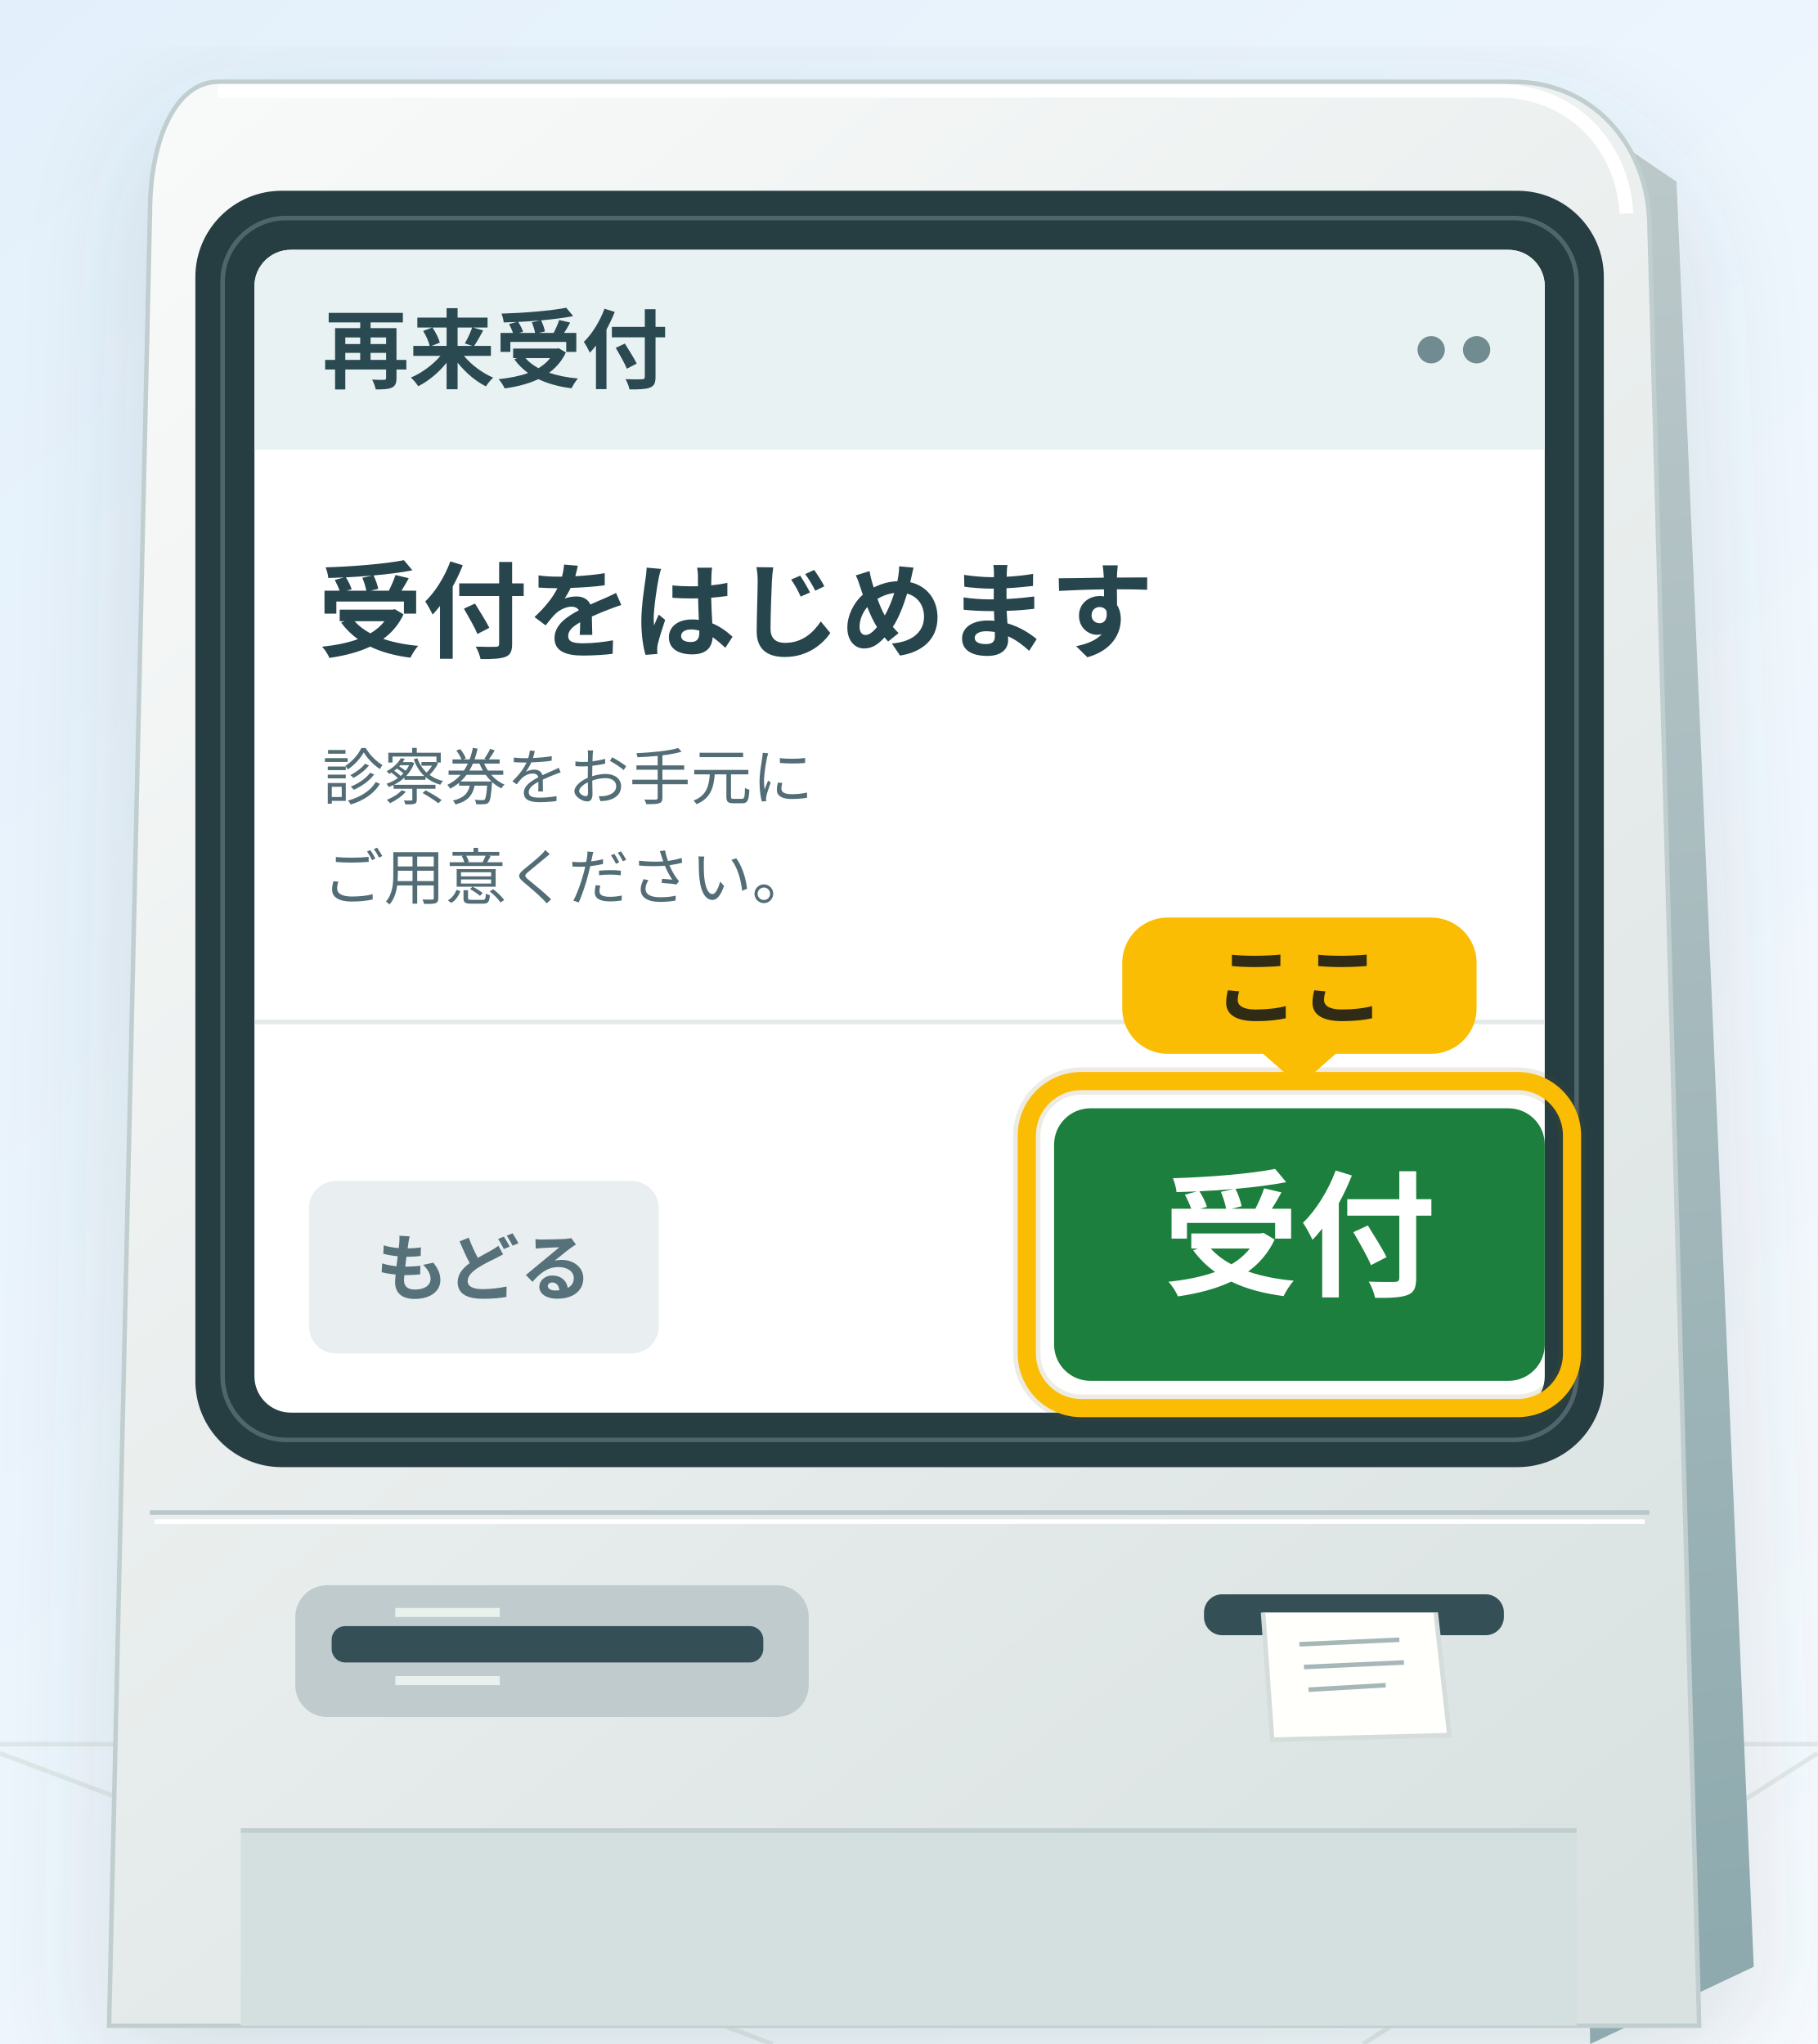
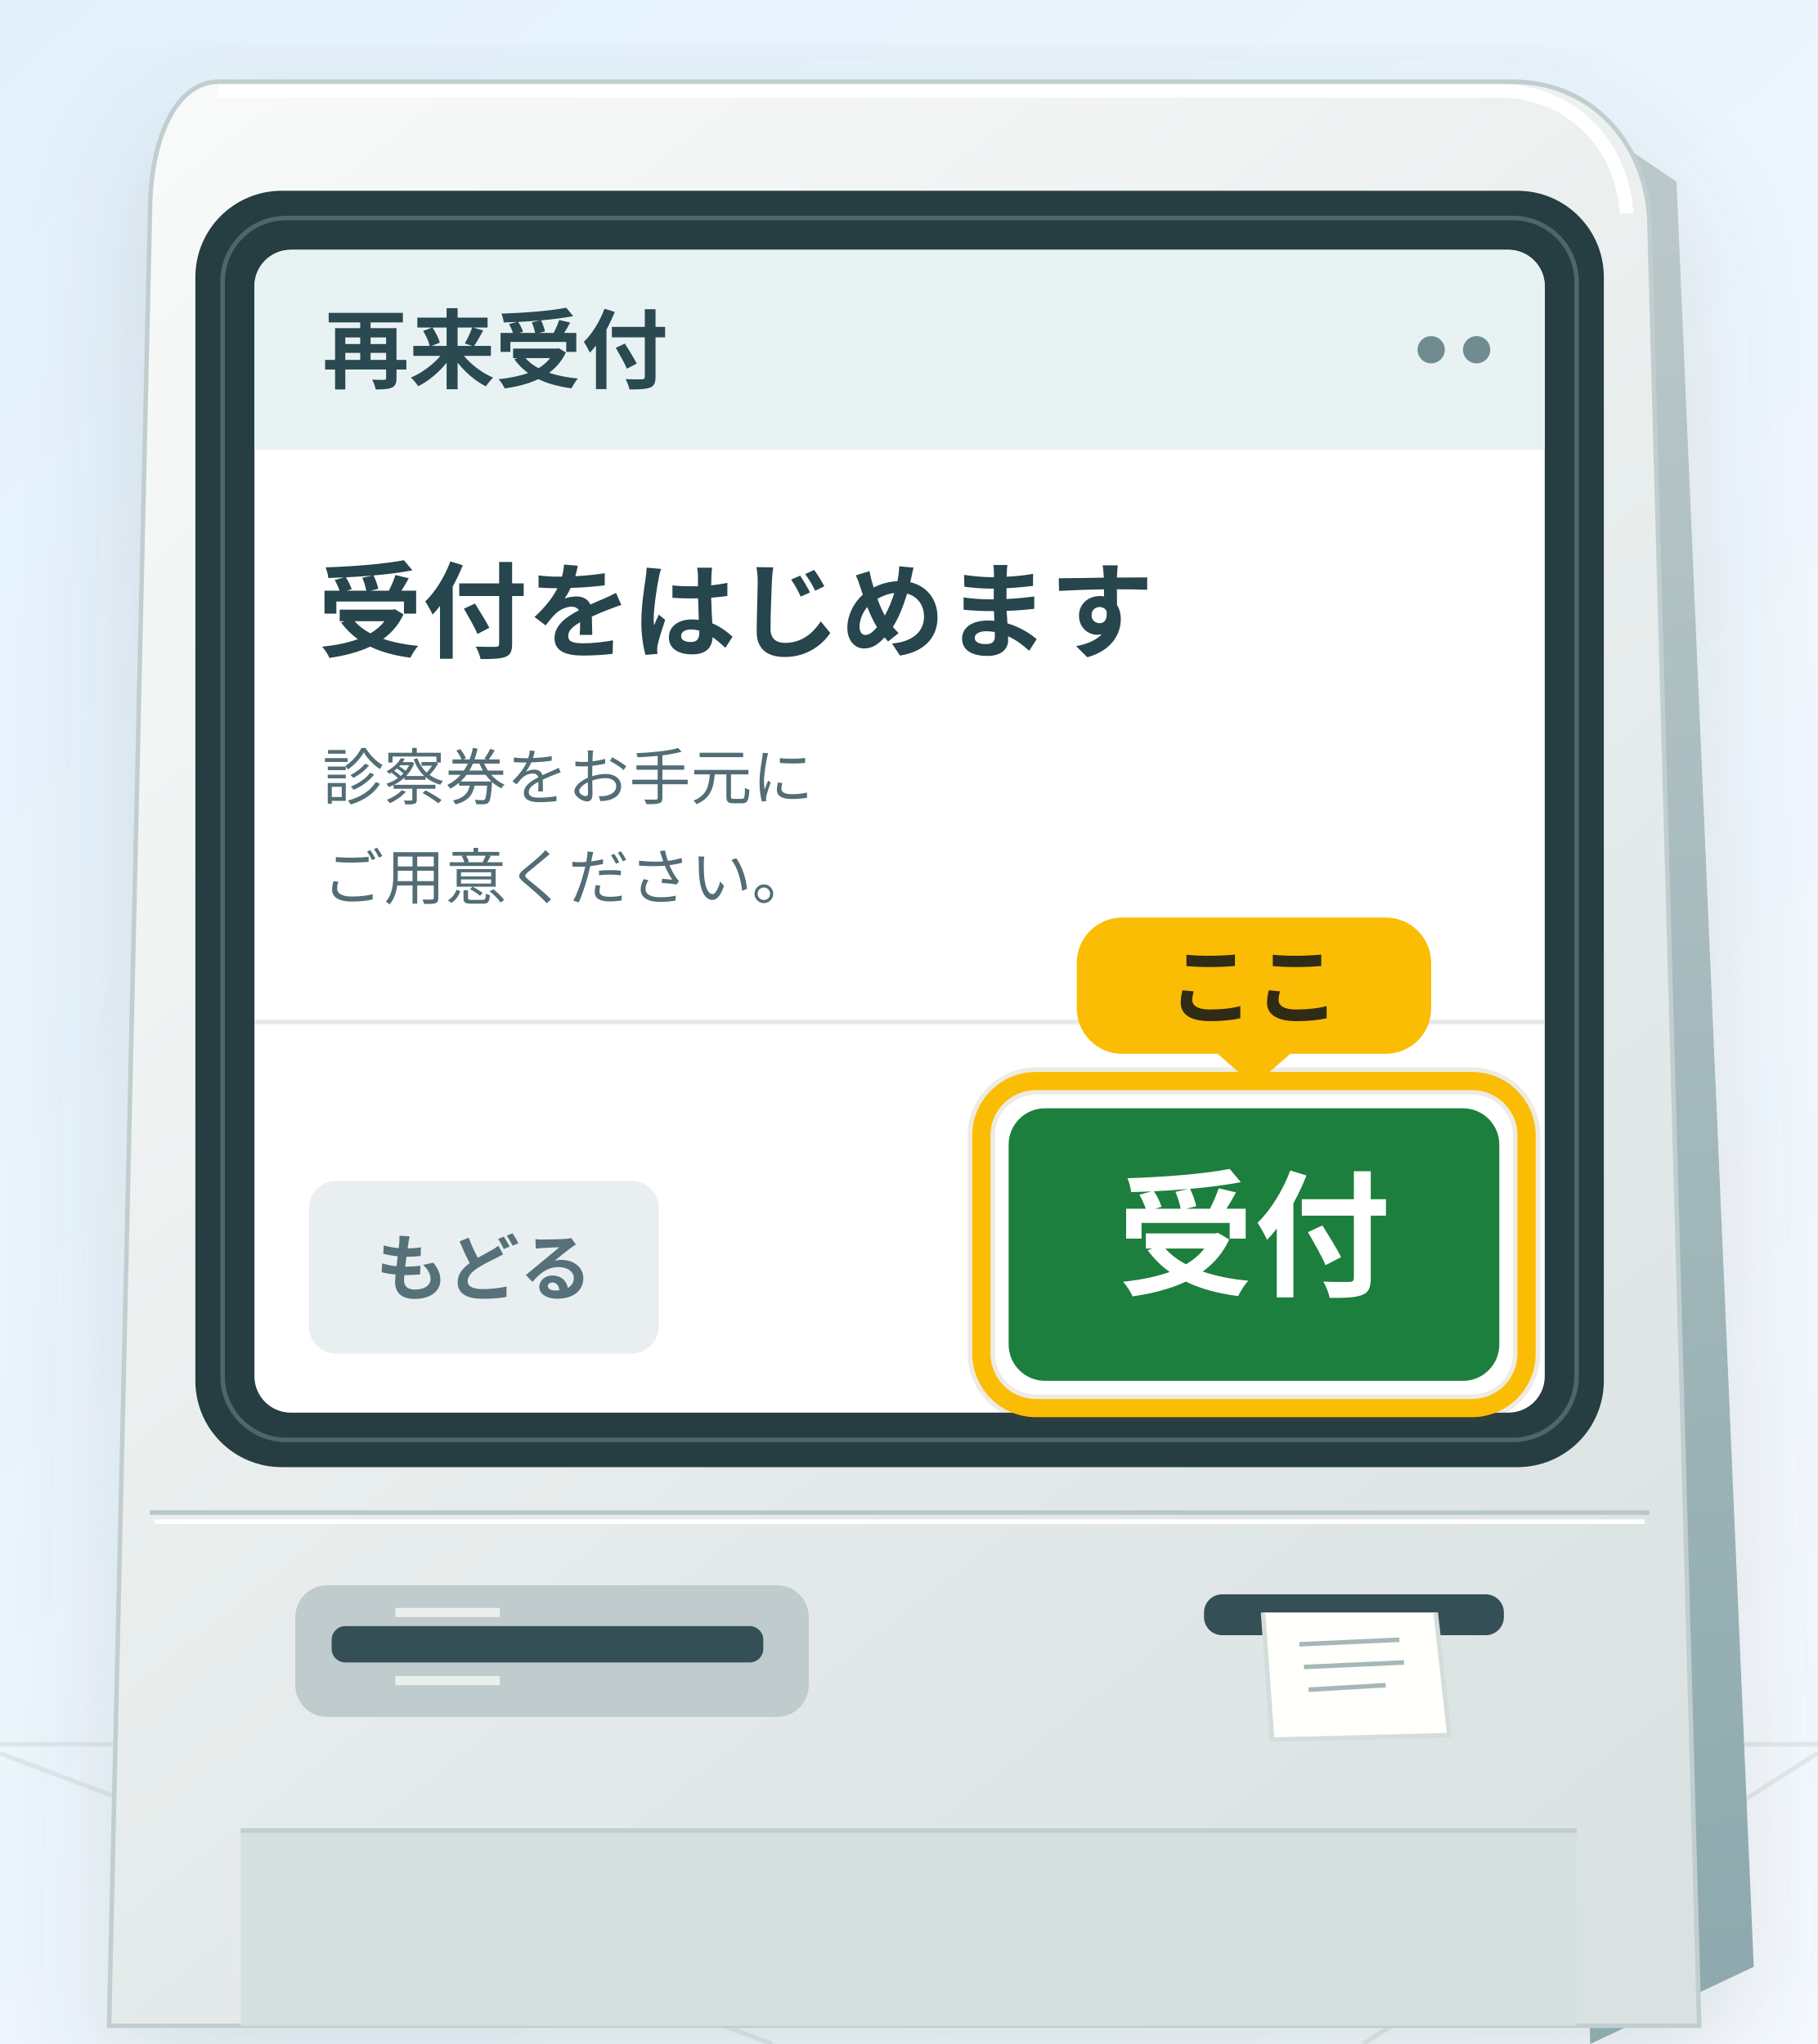
<svg xmlns="http://www.w3.org/2000/svg" viewBox="0 0 400 450" fill="none">
  <defs>
    <linearGradient id="room" x1="0" y1="0" x2="400" y2="450" gradientUnits="userSpaceOnUse">
      <stop stop-color="#E3F0FB" />
      <stop offset="1" stop-color="#F8FBFF" />
    </linearGradient>
    <linearGradient id="body" x1="36" y1="30" x2="350" y2="430" gradientUnits="userSpaceOnUse">
      <stop stop-color="#F8FAF9" />
      <stop offset="1" stop-color="#D9E1E1" />
    </linearGradient>
    <linearGradient id="side" x1="338" y1="40" x2="390" y2="430" gradientUnits="userSpaceOnUse">
      <stop stop-color="#BBC8CA" />
      <stop offset="1" stop-color="#8EAAAE" />
    </linearGradient>
    <filter id="shadow" x="-30%" y="-15%" width="160%" height="145%">
      <feDropShadow dx="0" dy="10" stdDeviation="13" flood-color="#395B59" flood-opacity=".16" />
    </filter>
  </defs>
  <path fill="url(#room)" d="M0 0h400v450H0z" />
  <path d="M0 384h400M0 386l170 64M400 386l-100 64" stroke="#CAD7D2" stroke-opacity=".45" />
  <g filter="url(#shadow)">
    <path d="m341 21 28 19 17 393-36 17-9-429Z" fill="url(#side)" />
    <path d="M48 18h285c17 0 29 13 30 30l11 398H24L33 47c0-17 6-29 15-29Z" fill="url(#body)" stroke="#C1CECF" />
    <path d="M48 20h282c15 0 27 11 28 27" stroke="white" stroke-width="3" />
    <rect x="43" y="42" width="310" height="281" rx="19" fill="#263C43" />
    <rect x="49" y="48" width="298" height="269" rx="14" stroke="#50656C" />
    <rect x="56" y="55" width="284" height="256" rx="8" fill="#FFFFFF" />
    <path d="M64 55h268a8 8 0 0 1 8 8v36H56V63a8 8 0 0 1 8-8Z" fill="#E9F2F3" />
    <text x="71" y="84" fill="#294951" font-family="Hiragino Sans, Yu Gothic, sans-serif" font-size="19" font-weight="600">再来受付</text>
    <g fill="#6F8C91">
      <circle cx="315" cy="77" r="3" />
      <circle cx="325" cy="77" r="3" />
    </g>
    <text x="70" y="143" fill="#28454E" font-family="Hiragino Sans, Yu Gothic, sans-serif" font-size="23" font-weight="600">受付をはじめます</text>
    <text x="71" y="176" fill="#536D76" font-family="Hiragino Sans, Yu Gothic, sans-serif" font-size="13.5">診察券をお手元に</text>
    <text x="71" y="198" fill="#536D76" font-family="Hiragino Sans, Yu Gothic, sans-serif" font-size="13.5">ご用意ください。</text>
    <path d="M56 225h284" stroke="#E4E9EA" />
    <rect x="68" y="260" width="77" height="38" rx="6" fill="#E9EEF0" />
    <text x="106.5" y="285" fill="#56717A" font-family="Hiragino Sans, Yu Gothic, sans-serif" font-size="16" font-weight="600" text-anchor="middle">もどる</text>
-     <rect id="reception" x="232" y="244" width="108" height="60" rx="8" fill="#1E7F3C" />
-     <text x="286" y="283" fill="white" font-family="Hiragino Sans, Yu Gothic, sans-serif" font-size="30" font-weight="600" text-anchor="middle">受付</text>
+     <rect id="reception" x="222" y="244" width="108" height="60" rx="8" fill="#1E7F3C" />
+     <text x="276" y="283" fill="white" font-family="Hiragino Sans, Yu Gothic, sans-serif" font-size="30" font-weight="600" text-anchor="middle">受付</text>
    <path d="M33 333h330" stroke="#B9C7CA" />
    <path d="M34 335h328" stroke="white" />
    <rect x="65" y="349" width="113" height="29" rx="7" fill="#BFCBCD" />
    <rect x="73" y="358" width="95" height="8" rx="3" fill="#344F57" />
    <path d="M87 355h23m-23 15h23" stroke="#EAF0EC" stroke-width="2" />
    <rect x="265" y="351" width="66" height="9" rx="4" fill="#344F57" />
    <path d="m278 355 2 28 39-1-3-27" fill="#FFFFFC" stroke="#D4DDDB" />
    <path d="m286 362 22-1m-21 6 22-1m-21 6 17-1" stroke="#A6B7B8" />
    <path d="M53 403h294v43H53z" fill="#D4DFDF" />
    <path d="M53 403h294" stroke="#C0CECE" />
  </g>
  <g id="locator">
-     <rect x="226" y="238" width="120" height="72" rx="12" stroke="#6B5412" stroke-width="6" stroke-opacity=".12" />
-     <rect x="226" y="238" width="120" height="72" rx="12" stroke="#FBBC04" stroke-width="4" />
-     <path d="M257 202h58a10 10 0 0 1 10 10v10a10 10 0 0 1-10 10h-21l-8 7-8-7h-21a10 10 0 0 1-10-10v-10a10 10 0 0 1 10-10Z" fill="#FBBC04" />
-     <text x="286" y="224" text-anchor="middle" font-family="Hiragino Sans, Yu Gothic, sans-serif" font-size="19" font-weight="600" fill="#302B15">ここ</text>
+     <rect x="216" y="238" width="120" height="72" rx="12" stroke="#6B5412" stroke-width="6" stroke-opacity=".12" />
+     <rect x="216" y="238" width="120" height="72" rx="12" stroke="#FBBC04" stroke-width="4" />
+     <path d="M247 202h58a10 10 0 0 1 10 10v10a10 10 0 0 1-10 10h-21l-8 7-8-7h-21a10 10 0 0 1-10-10v-10a10 10 0 0 1 10-10Z" fill="#FBBC04" />
+     <text x="276" y="224" text-anchor="middle" font-family="Hiragino Sans, Yu Gothic, sans-serif" font-size="19" font-weight="600" fill="#302B15">ここ</text>
  </g>
</svg>
